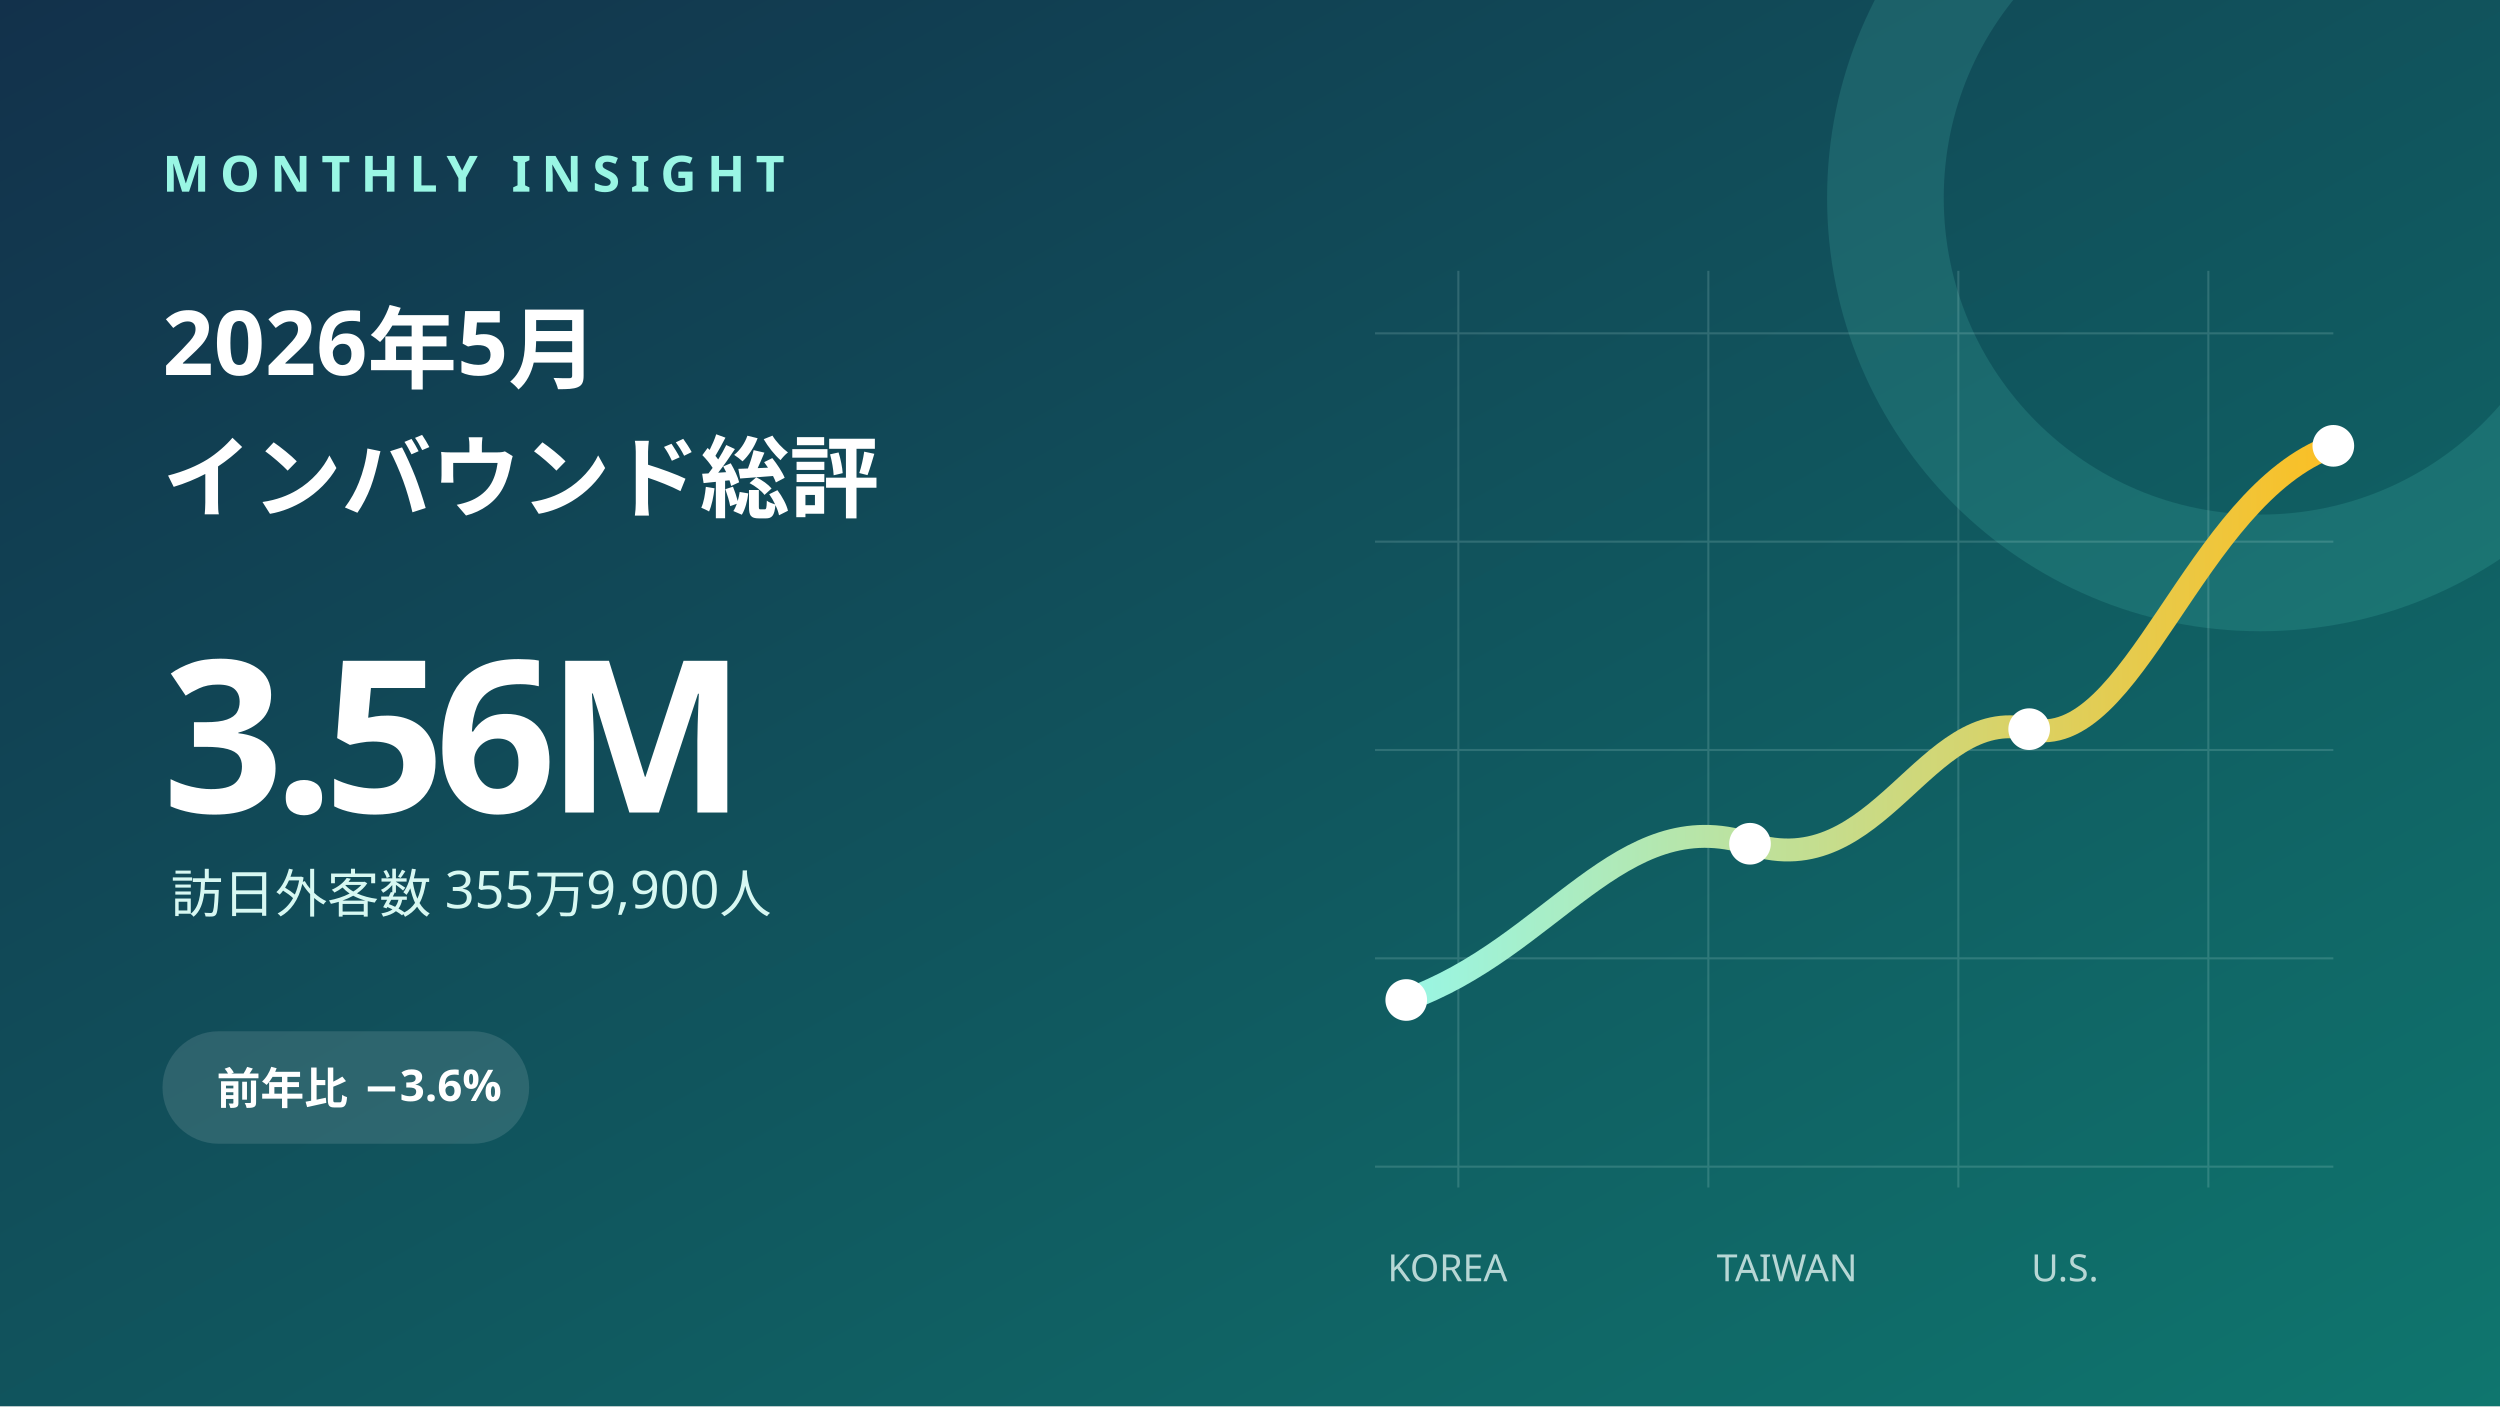
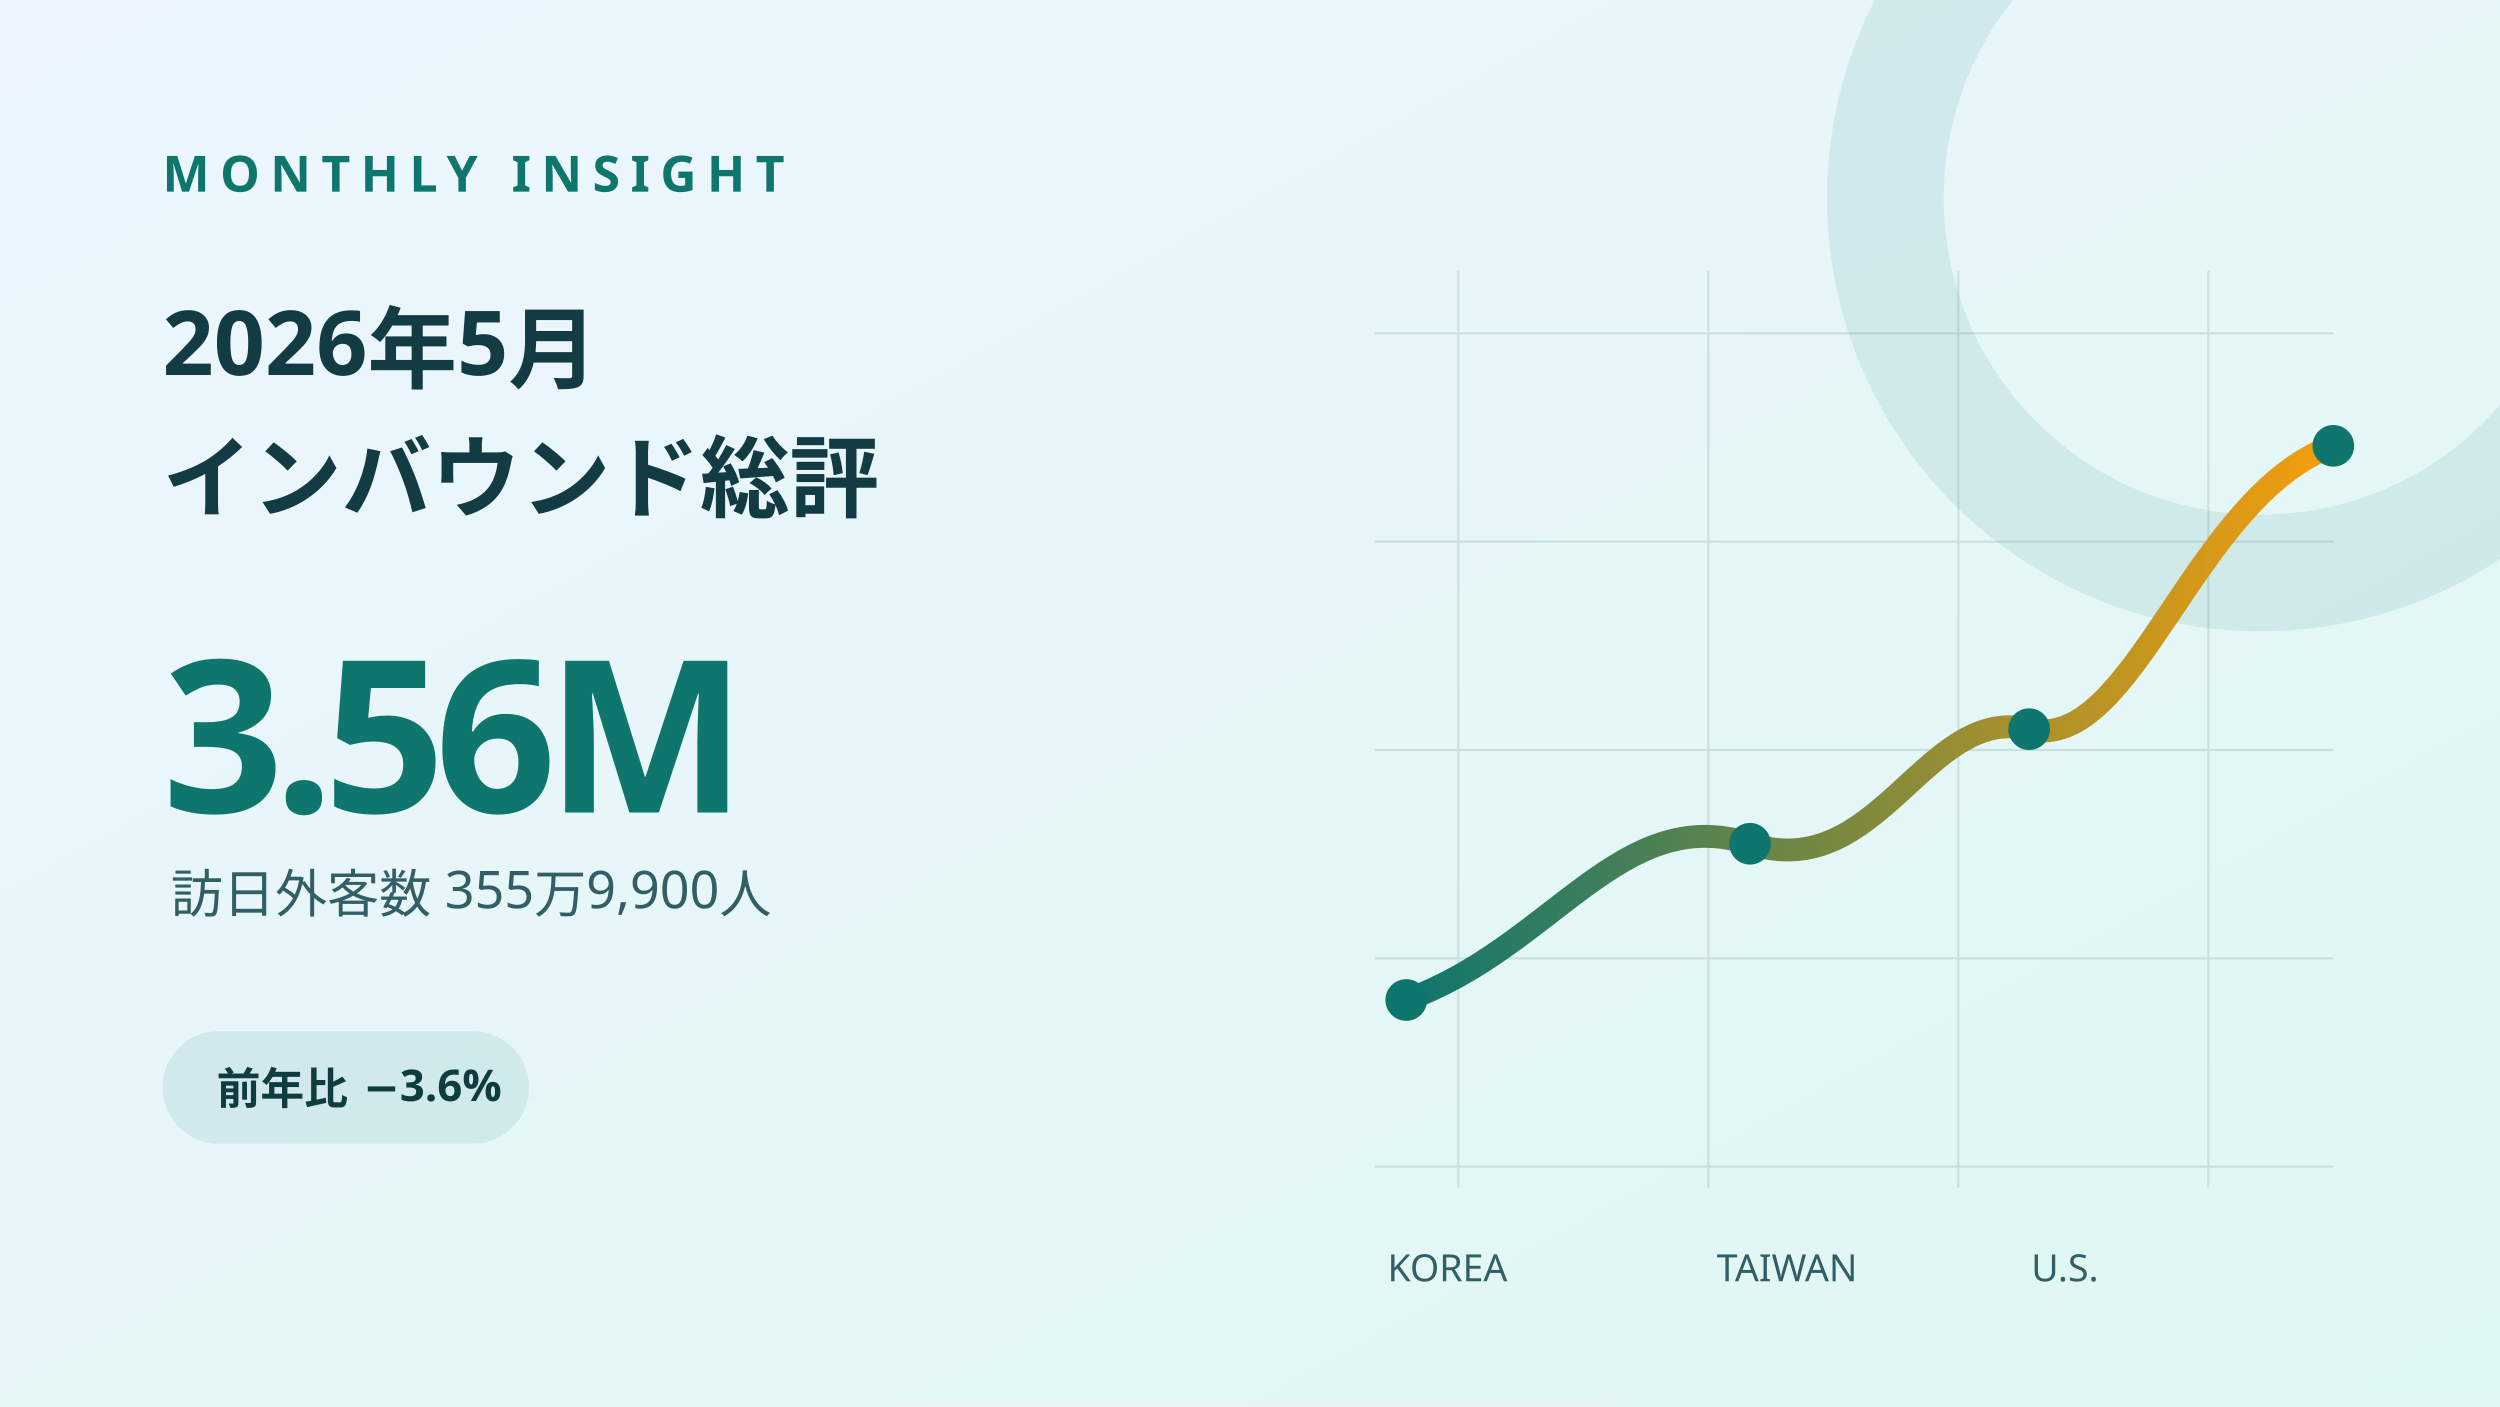
<svg xmlns="http://www.w3.org/2000/svg" width="1200" height="675" viewBox="0 0 1200 675" role="img" aria-labelledby="title desc">
  <defs>
    <linearGradient id="bg" x1="0" y1="0" x2="1" y2="1">
-       <stop stop-color="#12314b" />
-       <stop offset="1" stop-color="#0f766e" />
+       <stop stop-color="#edf6ff" />
+       <stop offset="1" stop-color="#dff7f1" />
    </linearGradient>
    <linearGradient id="line" x1="0" y1="0" x2="1" y2="0">
-       <stop stop-color="#99f6e4" />
-       <stop offset="1" stop-color="#fbbf24" />
+       <stop stop-color="#0f766e" />
+       <stop offset="1" stop-color="#f59e0b" />
    </linearGradient>
  </defs>
  <rect width="1200" height="675" fill="url(#bg)" />
-   <circle cx="1085" cy="95" r="180" fill="none" stroke="#5eead4" stroke-opacity=".14" stroke-width="56" />
-   <g opacity=".16" stroke="#d7f8f2">
+   <circle cx="1085" cy="95" r="180" fill="none" stroke="#0f766e" stroke-opacity=".10" stroke-width="56" />
+   <g opacity=".16" stroke="#315f65">
    <path d="M660 160H1120M660 260H1120M660 360H1120M660 460H1120M660 560H1120" />
    <path d="M700 130V570M820 130V570M940 130V570M1060 130V570" />
  </g>
-   <text x="78" y="92" fill="#99f6e4" font-family="Segoe UI, sans-serif" font-size="24" font-weight="700" letter-spacing="5">MONTHLY INSIGHT</text>
-   <text x="78" y="180" fill="#fff" font-family="Yu Gothic UI, Meiryo, sans-serif" font-size="43" font-weight="700">2026年5月</text>
-   <text x="78" y="245" fill="#fff" font-family="Yu Gothic UI, Meiryo, sans-serif" font-size="43" font-weight="700">インバウンド総評</text>
-   <text x="78" y="390" fill="#fff" font-family="Segoe UI, sans-serif" font-size="102" font-weight="800" letter-spacing="-5">3.56M</text>
-   <text x="82" y="438" fill="#d7f8f2" font-family="Yu Gothic UI, Meiryo, sans-serif" font-size="25">訪日外客数 355万9,900人</text>
-   <rect x="78" y="495" width="176" height="54" rx="27" fill="#fff" fill-opacity=".12" />
-   <text x="104" y="530" fill="#fff" font-family="Yu Gothic UI, Meiryo, sans-serif" font-size="21" font-weight="700">前年比 −3.6%</text>
+   <text x="78" y="92" fill="#0f766e" font-family="Segoe UI, sans-serif" font-size="24" font-weight="700" letter-spacing="5">MONTHLY INSIGHT</text>
+   <text x="78" y="180" fill="#123b44" font-family="Yu Gothic UI, Meiryo, sans-serif" font-size="43" font-weight="700">2026年5月</text>
+   <text x="78" y="245" fill="#123b44" font-family="Yu Gothic UI, Meiryo, sans-serif" font-size="43" font-weight="700">インバウンド総評</text>
+   <text x="78" y="390" fill="#0f766e" font-family="Segoe UI, sans-serif" font-size="102" font-weight="800" letter-spacing="-5">3.56M</text>
+   <text x="82" y="438" fill="#315f65" font-family="Yu Gothic UI, Meiryo, sans-serif" font-size="25">訪日外客数 355万9,900人</text>
+   <rect x="78" y="495" width="176" height="54" rx="27" fill="#0f766e" fill-opacity=".10" />
+   <text x="104" y="530" fill="#0f3d3e" font-family="Yu Gothic UI, Meiryo, sans-serif" font-size="21" font-weight="700">前年比 −3.6%</text>
  <path d="M675 480C745 455 778 385 840 405S924 338 974 350S1053 238 1120 214" fill="none" stroke="url(#line)" stroke-width="11" stroke-linecap="round" />
-   <g fill="#fff">
+   <g fill="#0f766e">
    <circle cx="675" cy="480" r="10" />
    <circle cx="840" cy="405" r="10" />
    <circle cx="974" cy="350" r="10" />
    <circle cx="1120" cy="214" r="10" />
  </g>
-   <text x="666" y="615" fill="#b7d7d5" font-family="Segoe UI, sans-serif" font-size="18">KOREA</text>
-   <text x="824" y="615" fill="#b7d7d5" font-family="Segoe UI, sans-serif" font-size="18">TAIWAN</text>
-   <text x="975" y="615" fill="#b7d7d5" font-family="Segoe UI, sans-serif" font-size="18">U.S.</text>
+   <text x="666" y="615" fill="#315f65" font-family="Segoe UI, sans-serif" font-size="18">KOREA</text>
+   <text x="824" y="615" fill="#315f65" font-family="Segoe UI, sans-serif" font-size="18">TAIWAN</text>
+   <text x="975" y="615" fill="#315f65" font-family="Segoe UI, sans-serif" font-size="18">U.S.</text>
</svg>
